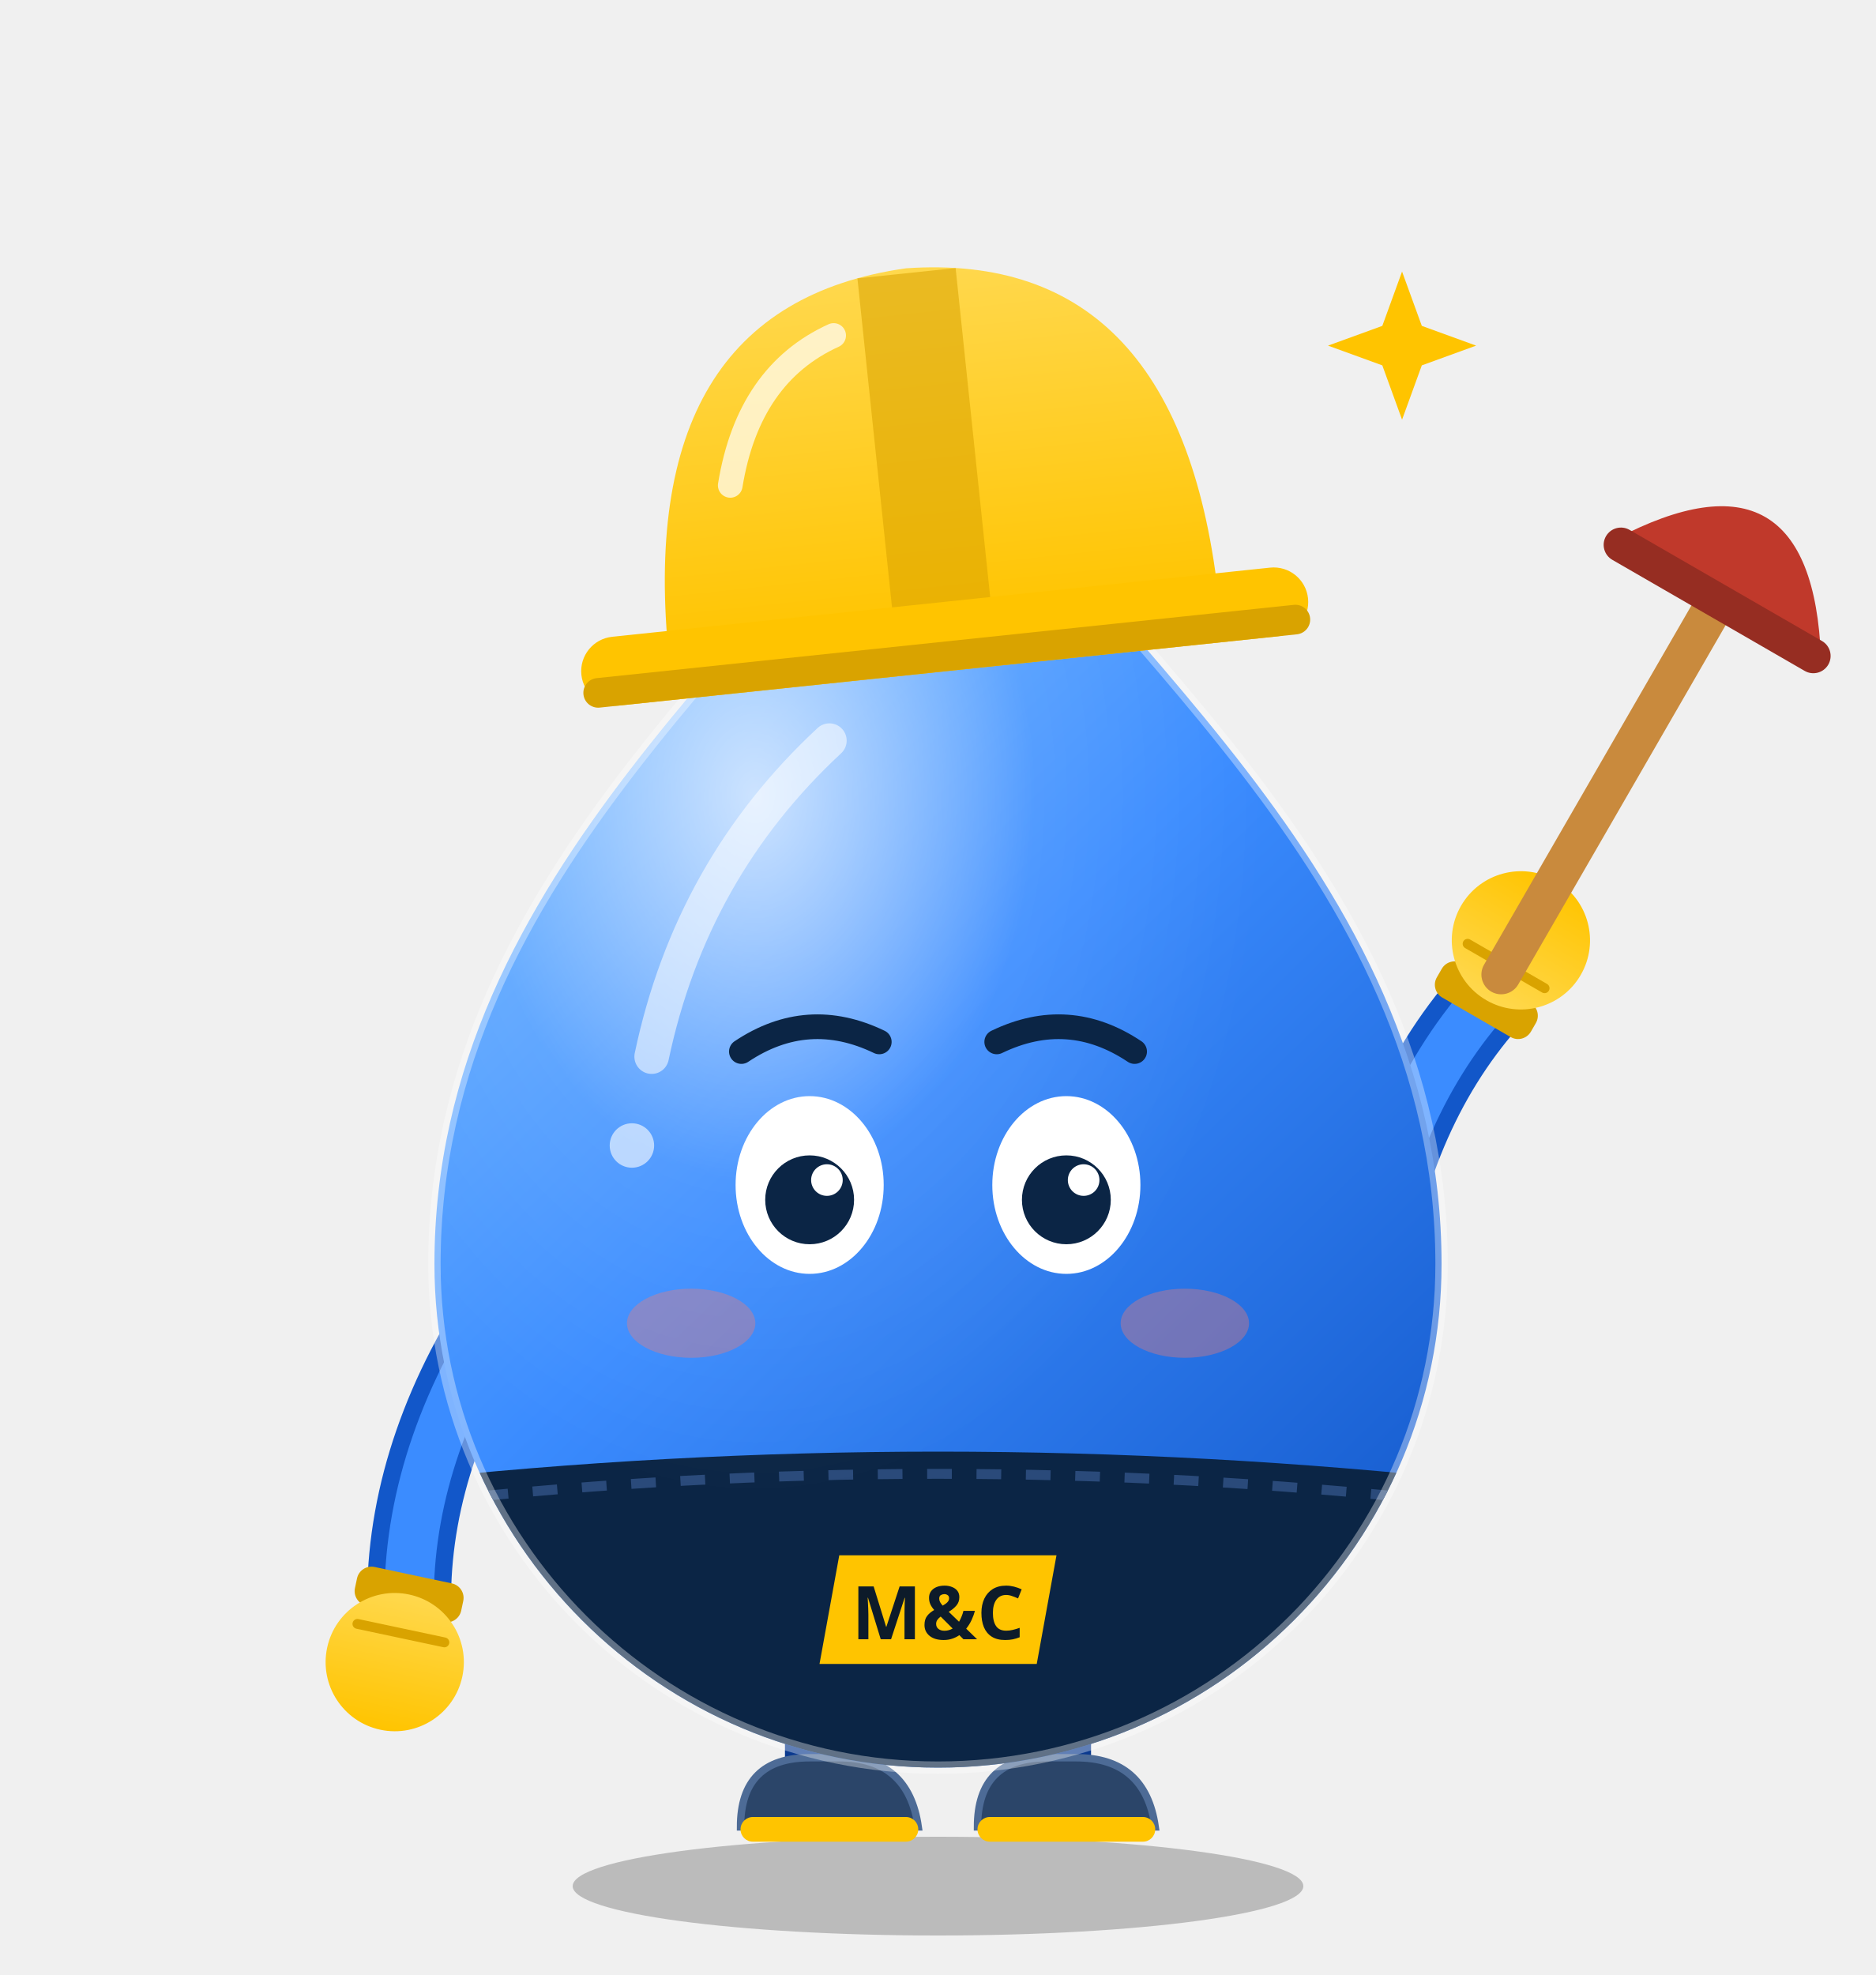
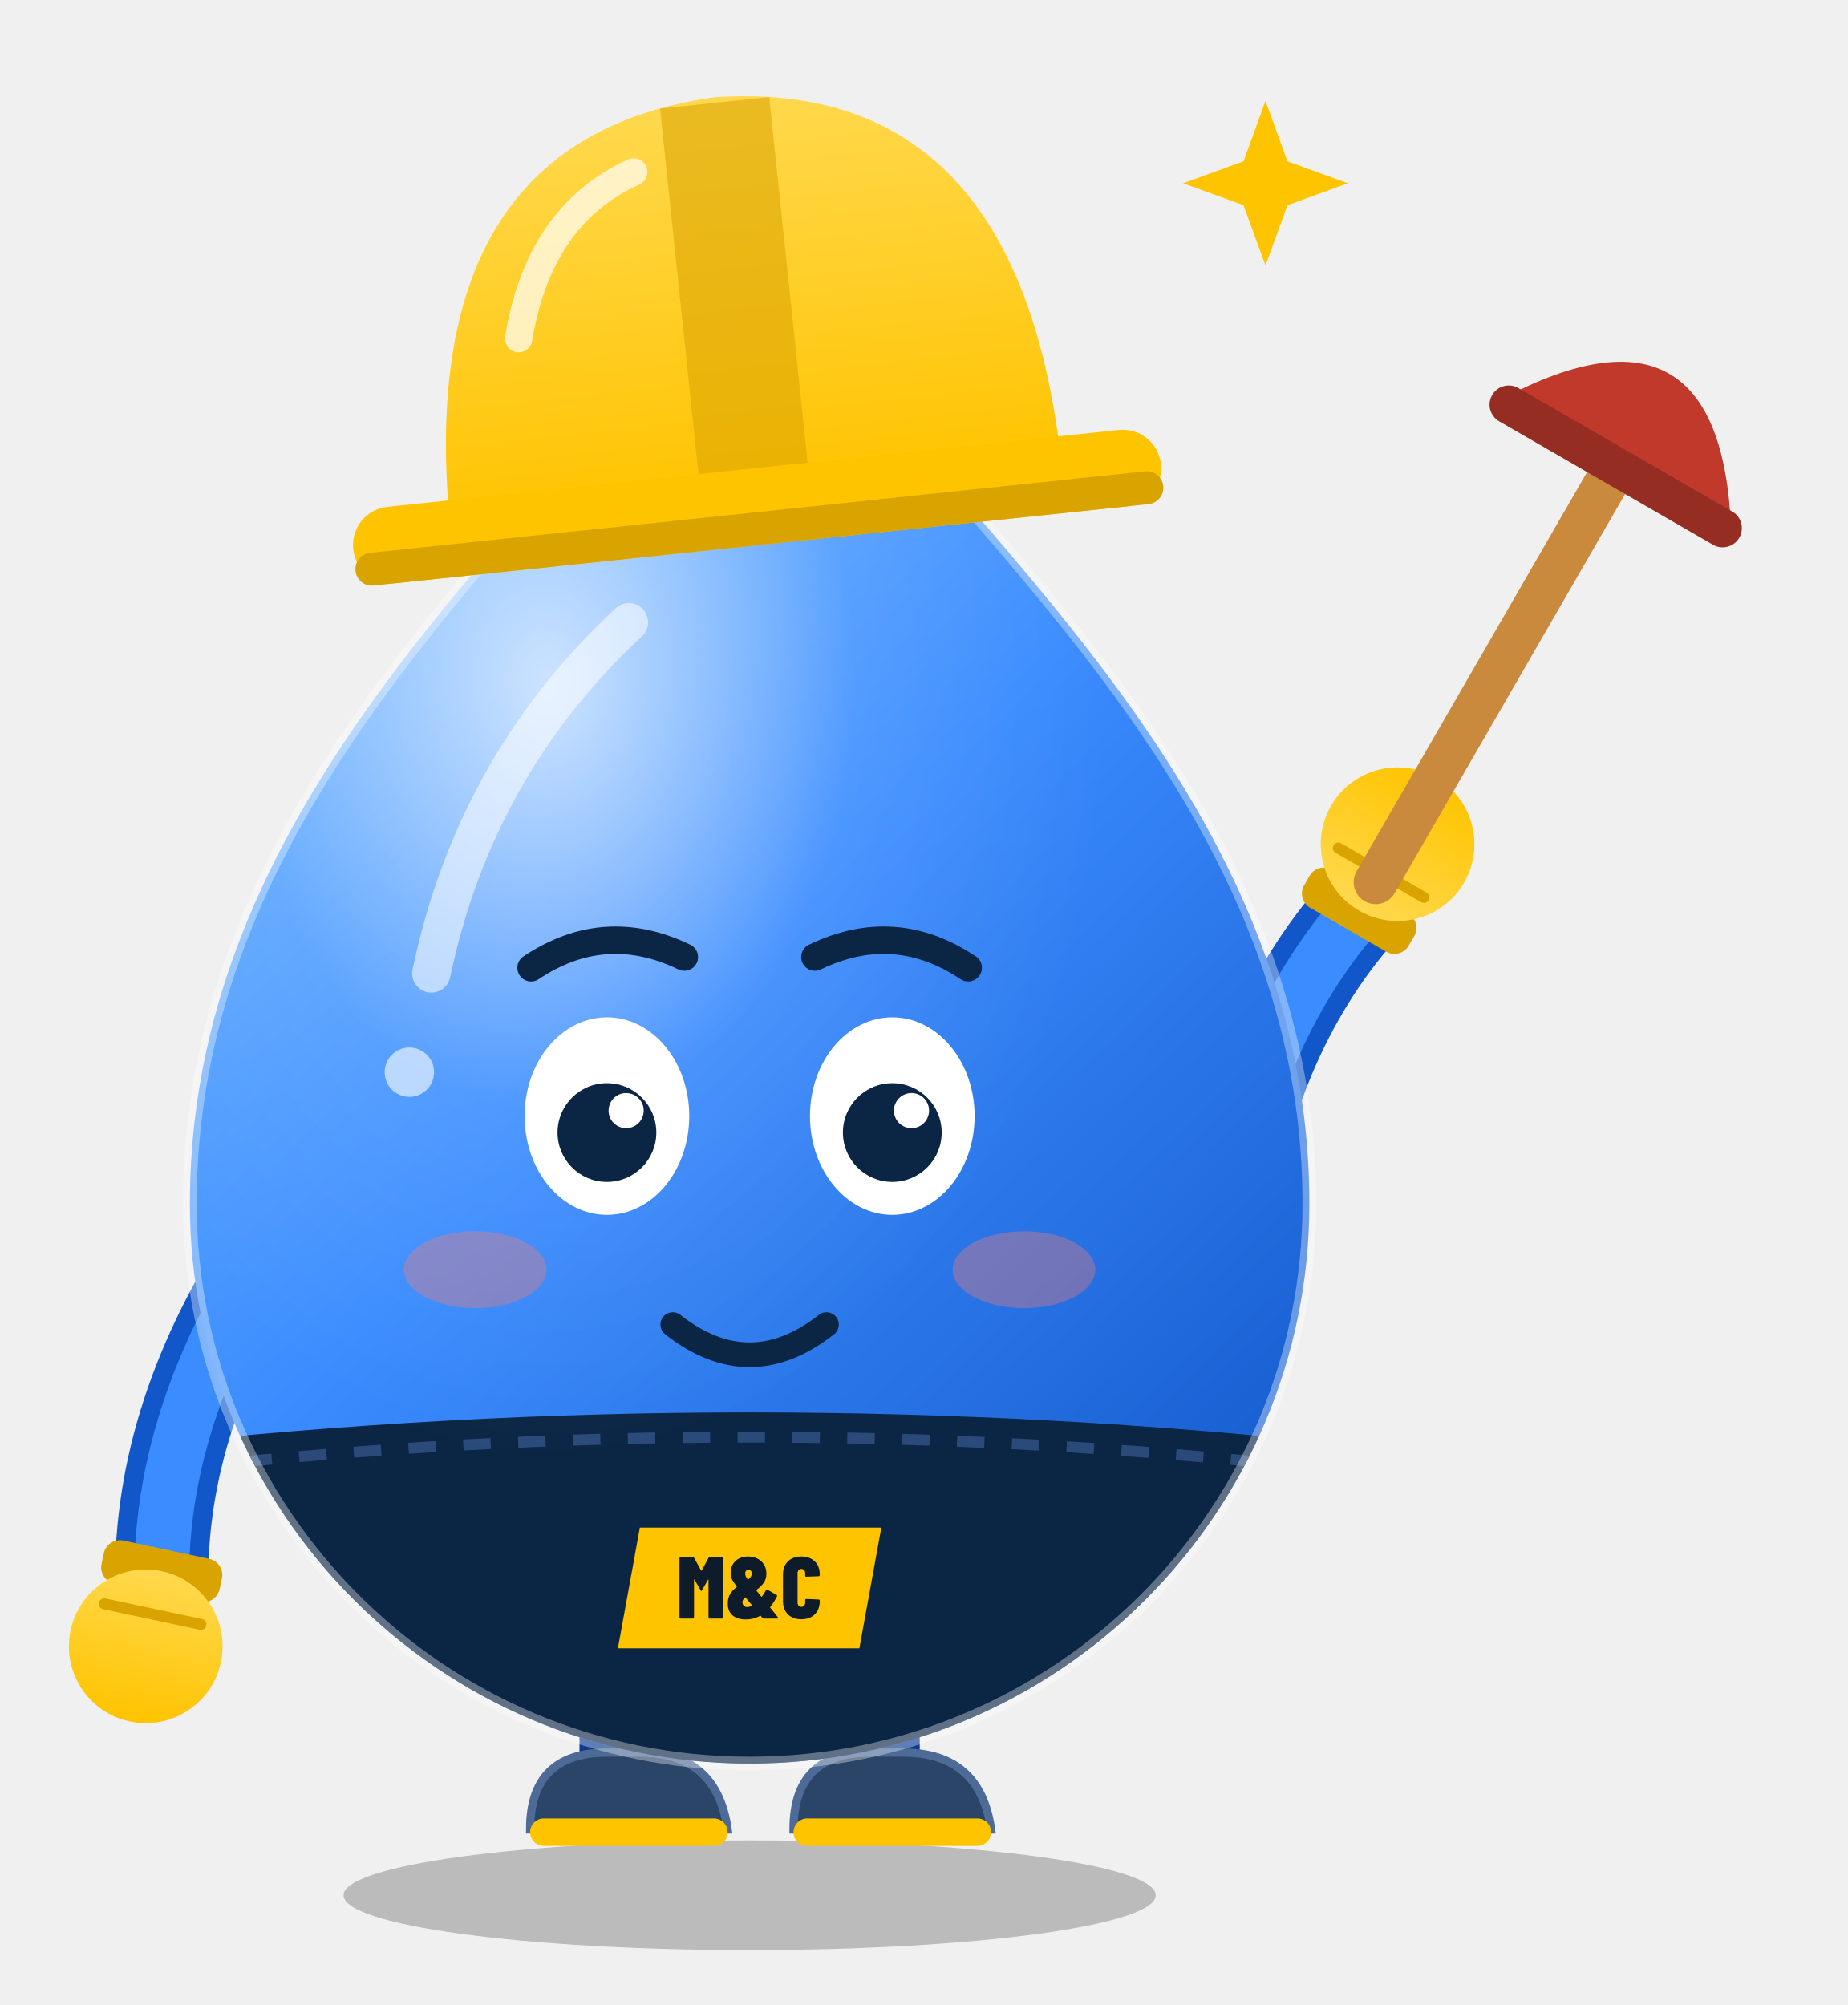
- <svg xmlns="http://www.w3.org/2000/svg" viewBox="-70 -64 380 400" class="pingo" role="img" aria-label="Pingo, o mascote da M&amp;C Desentupidora">
+ <svg xmlns="http://www.w3.org/2000/svg" viewBox="-16.6 -27.4 336.7 365.4" class="pingo" role="img" aria-label="Pingo, o mascote da M&amp;C Desentupidora">
  <defs>
    <linearGradient id="pg5b" x1=".15" y1="0" x2=".85" y2="1">
      <stop offset="0" stop-color="#7cc0ff" />
      <stop offset=".48" stop-color="#3b8cff" />
      <stop offset="1" stop-color="#1257c9" />
    </linearGradient>
    <radialGradient id="pg5h" cx=".32" cy=".3" r=".5">
      <stop offset="0" stop-color="#fff" stop-opacity=".7" />
      <stop offset=".55" stop-color="#fff" stop-opacity=".08" />
      <stop offset="1" stop-color="#fff" stop-opacity="0" />
    </radialGradient>
    <linearGradient id="pg5y" x1="0" y1="0" x2="0" y2="1">
      <stop offset="0" stop-color="#ffd84d" />
      <stop offset="1" stop-color="#ffc400" />
    </linearGradient>
    <clipPath id="pg5c">
      <path d="M120,14 C150,64 222,112 222,192 A102,102 0 0 1 18,192 C18,112 90,64 120,14 Z" />
+     </clipPath>
+     <clipPath id="pg5m">
+       <path d="M106,214 Q120,225 134,214 Q120,225 106,214 Z" />
    </clipPath>
  </defs>
  <g class="pg-rig">
    <ellipse cx="120" cy="318" rx="74" ry="10" fill="#000" opacity="0.22" class="pg-shadow" />
    <g class="pg-body">
      <rect x="89" y="278" width="14" height="22" rx="6" fill="#0b3a8f" />
      <path d="M80,306 q0,-14 14,-14 h6 q14,0 16,14 z" fill="#2b4569" stroke="#4d6b96" stroke-width="1.5" />
      <rect x="80" y="304" width="36" height="5" rx="2.5" fill="#ffc400" />
      <rect x="137" y="278" width="14" height="22" rx="6" fill="#0b3a8f" />
      <path d="M128,306 q0,-14 14,-14 h6 q14,0 16,14 z" fill="#2b4569" stroke="#4d6b96" stroke-width="1.5" />
      <rect x="128" y="304" width="36" height="5" rx="2.5" fill="#ffc400" />
      <g class="pg-arm" transform="translate(34,198) rotate(12)">
        <g>
          <path d="M0,0 Q-14,34 -8,64" fill="none" stroke="#1257c9" stroke-width="17" stroke-linecap="round" />
          <path d="M0,0 Q-14,34 -8,64" fill="none" stroke="#3b8cff" stroke-width="10" stroke-linecap="round" />
          <rect x="-19" y="60" width="22" height="8" rx="3" fill="#d9a300" />
          <circle cx="-8" cy="78" r="14" fill="url(#pg5y)" />
          <path d="M-17,72 h18" stroke="#d9a300" stroke-width="2" stroke-linecap="round" />
        </g>
      </g>
      <g class="pg-arm" transform="translate(206,198) rotate(-150)">
        <g>
          <path d="M0,0 Q14,34 8,64" fill="none" stroke="#1257c9" stroke-width="17" stroke-linecap="round" />
          <path d="M0,0 Q14,34 8,64" fill="none" stroke="#3b8cff" stroke-width="10" stroke-linecap="round" />
          <rect x="-3" y="60" width="22" height="8" rx="3" fill="#d9a300" />
          <circle cx="8" cy="78" r="14" fill="url(#pg5y)" />
          <path d="M-1,72 h18" stroke="#d9a300" stroke-width="2" stroke-linecap="round" />
          <g class="pg-prop" opacity="1" transform="translate(8,78)">
            <rect x="-4" y="-12" width="8" height="92" rx="4" fill="#c98a3d" />
            <path d="M-24,80 q24,38 48,0 z" fill="#c0392b" />
            <rect x="-26" y="76" width="52" height="7" rx="3.5" fill="#962d22" />
          </g>
        </g>
      </g>
      <path d="M120,14 C150,64 222,112 222,192 A102,102 0 0 1 18,192 C18,112 90,64 120,14 Z" fill="url(#pg5b)" />
      <g clip-path="url(#pg5c)">
        <path d="M10,236 Q120,224 230,236 V320 H10 Z" fill="#0b2545" />
        <path d="M18,240 Q120,229 222,240" fill="none" stroke="#2a4a7a" stroke-width="2" stroke-dasharray="5 5" />
        <g transform="translate(120,262)">
          <path d="M-20,-11 H24 L20,11 H-24 Z" fill="#ffc400" />
-           <text x="0" y="6" text-anchor="middle" font-family="Barlow Condensed, Arial Narrow, sans-serif" font-weight="800" font-size="15" fill="#0d1b2a">M&amp;C</text>
+           <path d="M-7.49 -5.49Q-7.42 -5.62 -7.25 -5.62L-7.25 -5.62L-5.02 -5.62Q-4.94 -5.62 -4.89 -5.56Q-4.83 -5.5 -4.83 -5.42L-4.83 -5.42L-4.83 5.39Q-4.83 5.47 -4.89 5.53Q-4.94 5.58 -5.02 5.58L-5.02 5.58L-7.3 5.58Q-7.38 5.58 -7.43 5.53Q-7.49 5.47 -7.49 5.39L-7.49 5.39L-7.49 -1.47Q-7.49 -1.54 -7.52 -1.54Q-7.55 -1.55 -7.58 -1.5L-7.58 -1.5L-8.7 0.45Q-8.77 0.58 -8.8 0.58L-8.8 0.58Q-8.83 0.58 -8.91 0.45L-8.91 0.45L-10.03 -1.5Q-10.06 -1.55 -10.1 -1.55Q-10.13 -1.55 -10.13 -1.49L-10.13 -1.49L-10.13 5.39Q-10.13 5.47 -10.18 5.53Q-10.24 5.58 -10.32 5.58L-10.32 5.58L-12.59 5.58Q-12.67 5.58 -12.73 5.53Q-12.78 5.47 -12.78 5.39L-12.78 5.39L-12.78 -5.42Q-12.78 -5.5 -12.73 -5.56Q-12.67 -5.62 -12.59 -5.62L-12.59 -5.62L-10.35 -5.62Q-10.19 -5.62 -10.11 -5.49L-10.11 -5.49L-8.83 -3.17Q-8.78 -3.1 -8.74 -3.17L-8.74 -3.17L-7.49 -5.49M5.15 5.34Q5.22 5.44 5.22 5.47L5.22 5.47Q5.22 5.58 5.04 5.58L5.04 5.58L2.58 5.58Q2.43 5.58 2.34 5.47L2.34 5.47L2.03 5.1Q2 5.04 1.92 5.07L1.92 5.07Q0.72 5.74 -0.7 5.74L-0.7 5.74Q-2.22 5.74 -3.1 5Q-3.98 4.26 -3.98 2.83L-3.98 2.83Q-3.98 1.81 -3.55 1.1Q-3.12 0.4 -2.37 -0.16L-2.37 -0.16Q-2.3 -0.21 -2.35 -0.27L-2.35 -0.27Q-3.04 -1.18 -3.25 -1.66Q-3.46 -2.13 -3.46 -2.72L-3.46 -2.72Q-3.46 -4.08 -2.58 -4.91Q-1.71 -5.74 -0.29 -5.74L-0.29 -5.74Q0.67 -5.74 1.43 -5.35Q2.19 -4.96 2.62 -4.26Q3.06 -3.55 3.06 -2.64L3.06 -2.64Q3.06 -1.63 2.57 -0.94Q2.08 -0.24 1.25 0.34L1.25 0.34Q1.18 0.38 1.23 0.45L1.23 0.45Q1.3 0.54 1.46 0.74L1.46 0.74L2.13 1.58Q2.19 1.65 2.24 1.57L2.24 1.57Q2.7 0.99 2.98 0.38L2.98 0.38Q3.06 0.21 3.23 0.3L3.23 0.3L4.91 1.26Q5.07 1.38 4.99 1.52L4.99 1.52Q4.38 2.72 3.76 3.47L3.76 3.47Q3.71 3.54 3.74 3.58L3.74 3.58Q4.26 4.18 5.15 5.34L5.15 5.34M-0.21 -3.34Q-0.48 -3.34 -0.64 -3.14Q-0.8 -2.94 -0.8 -2.62L-0.8 -2.62Q-0.8 -2.38 -0.73 -2.19Q-0.66 -2 -0.35 -1.57L-0.35 -1.57Q-0.3 -1.52 -0.24 -1.55L-0.24 -1.55Q0.4 -2.06 0.4 -2.62L0.4 -2.62Q0.4 -2.94 0.22 -3.14Q0.05 -3.34 -0.21 -3.34L-0.21 -3.34M-0.29 3.47Q0.02 3.42 0.4 3.25L0.4 3.25Q0.5 3.18 0.42 3.14L0.42 3.14L0.13 2.78L-0.74 1.74Q-0.78 1.7 -0.85 1.73L-0.85 1.73Q-1.31 2.14 -1.31 2.59L-1.31 2.59Q-1.31 2.96 -1.06 3.24Q-0.8 3.52 -0.29 3.47L-0.29 3.47M9.42 5.71Q7.9 5.71 6.99 4.82Q6.08 3.92 6.08 2.43L6.08 2.43L6.08 -2.48Q6.08 -3.98 6.99 -4.86Q7.9 -5.74 9.42 -5.74L9.42 -5.74Q10.94 -5.74 11.86 -4.86Q12.78 -3.98 12.78 -2.48L12.78 -2.48L12.78 -2.34Q12.78 -2.26 12.73 -2.2Q12.67 -2.14 12.59 -2.14L12.59 -2.14L10.32 -2.05Q10.13 -2.05 10.13 -2.24L10.13 -2.24L10.13 -2.67Q10.13 -3.04 9.94 -3.26Q9.74 -3.47 9.42 -3.47L9.42 -3.47Q9.12 -3.47 8.93 -3.26Q8.74 -3.04 8.74 -2.67L8.74 -2.67L8.74 2.66Q8.74 3.01 8.93 3.22Q9.12 3.44 9.42 3.44L9.42 3.44Q9.74 3.44 9.94 3.22Q10.13 3.01 10.13 2.66L10.13 2.66L10.13 2.19Q10.13 2.11 10.18 2.06Q10.24 2 10.32 2L10.32 2L12.59 2.1Q12.67 2.1 12.73 2.15Q12.78 2.21 12.78 2.29L12.78 2.29L12.78 2.43Q12.78 3.92 11.86 4.82Q10.94 5.71 9.42 5.71L9.42 5.71" fill="#0d1b2a" />
        </g>
      </g>
      <path d="M120,14 C150,64 222,112 222,192 A102,102 0 0 1 18,192 C18,112 90,64 120,14 Z" fill="url(#pg5h)" />
      <path d="M62,150 Q70,112 98,86" fill="none" stroke="#fff" stroke-opacity="0.55" stroke-width="7" stroke-linecap="round" />
      <circle cx="58" cy="168" r="4.5" fill="#fff" opacity="0.6" />
      <path d="M120,14 C150,64 222,112 222,192 A102,102 0 0 1 18,192 C18,112 90,64 120,14 Z" fill="none" stroke="#fff" stroke-opacity="0.35" stroke-width="2.5" />
      <g class="pg-face">
        <ellipse cx="70" cy="204" rx="13" ry="7" fill="#ff7a6b" opacity="0.35" />
        <ellipse cx="170" cy="204" rx="13" ry="7" fill="#ff7a6b" opacity="0.35" />
        <g class="pg-eye" transform="translate(94,176)">
          <g opacity="1" transform="scale(1)">
-             <ellipse cx="0" cy="0" rx="15" ry="18" fill="#fff" />
            <g>
-               <circle cx="0" cy="3" r="9" fill="#0b2545" />
-               <circle cx="3.5" cy="-1" r="3.2" fill="#fff" />
+               <ellipse cx="0" cy="0" rx="15" ry="18" fill="#fff" />
+               <g>
+                 <circle cx="0" cy="3" r="9" fill="#0b2545" />
+                 <circle cx="3.5" cy="-1" r="3.2" fill="#fff" />
+               </g>
            </g>
          </g>
          <path d="M-13,2 Q0,-10 13,2" fill="none" stroke="#0b2545" stroke-width="4.5" stroke-linecap="round" opacity="0" />
        </g>
        <g class="pg-eye" transform="translate(146,176)">
          <g opacity="1" transform="scale(1)">
-             <ellipse cx="0" cy="0" rx="15" ry="18" fill="#fff" />
            <g>
-               <circle cx="0" cy="3" r="9" fill="#0b2545" />
-               <circle cx="3.5" cy="-1" r="3.2" fill="#fff" />
+               <ellipse cx="0" cy="0" rx="15" ry="18" fill="#fff" />
+               <g>
+                 <circle cx="0" cy="3" r="9" fill="#0b2545" />
+                 <circle cx="3.5" cy="-1" r="3.2" fill="#fff" />
+               </g>
            </g>
          </g>
          <path d="M-13,2 Q0,-10 13,2" fill="none" stroke="#0b2545" stroke-width="4.5" stroke-linecap="round" opacity="0" />
        </g>
        <path d="M80,148 Q94,140 108,148" fill="none" stroke="#0b2545" stroke-width="5" stroke-linecap="round" transform="translate(0,0) rotate(-4 94 146)" />
        <path d="M132,148 Q146,140 160,148" fill="none" stroke="#0b2545" stroke-width="5" stroke-linecap="round" transform="translate(0,0) rotate(4 146 146)" />
-         <path d="M106,214 Q120,225 134,214 Q120,225 106,214 Z" fill="#0b2545" />
-         <ellipse cx="120" cy="225" rx="7" ry="4" fill="#ff7a6b" opacity="0" />
+         <path d="M106,214 Q120,225 134,214 Q120,225 106,214 Z" fill="#0b2545" stroke="#0b2545" stroke-width="4.5" stroke-linejoin="round" stroke-linecap="round" />
+         <ellipse cx="120" cy="217.5" rx="9" ry="6" fill="#ff7a6b" opacity="0" clip-path="url(#pg5m)" />
      </g>
      <g class="pg-helmet" transform="rotate(-6 120 52)">
        <path d="M64,64 Q64,-8 120,-10 Q176,-8 176,64 Z" fill="url(#pg5y)" />
        <path d="M110,-9 h20 v70 h-20 z" fill="#d9a300" opacity="0.55" />
        <rect x="46" y="58" width="148" height="14" rx="7" fill="#ffc400" />
        <rect x="46" y="66" width="148" height="6" rx="3" fill="#d9a300" />
        <path d="M80,30 Q86,8 104,2" fill="none" stroke="#fff" stroke-opacity="0.7" stroke-width="5" stroke-linecap="round" />
      </g>
    </g>
    <g class="pg-spark" transform="translate(214,6)">
      <path d="M0,-15 L4,-4 L15,0 L4,4 L0,15 L-4,4 L-15,0 L-4,-4 Z" fill="#ffc400" />
    </g>
  </g>
</svg>
